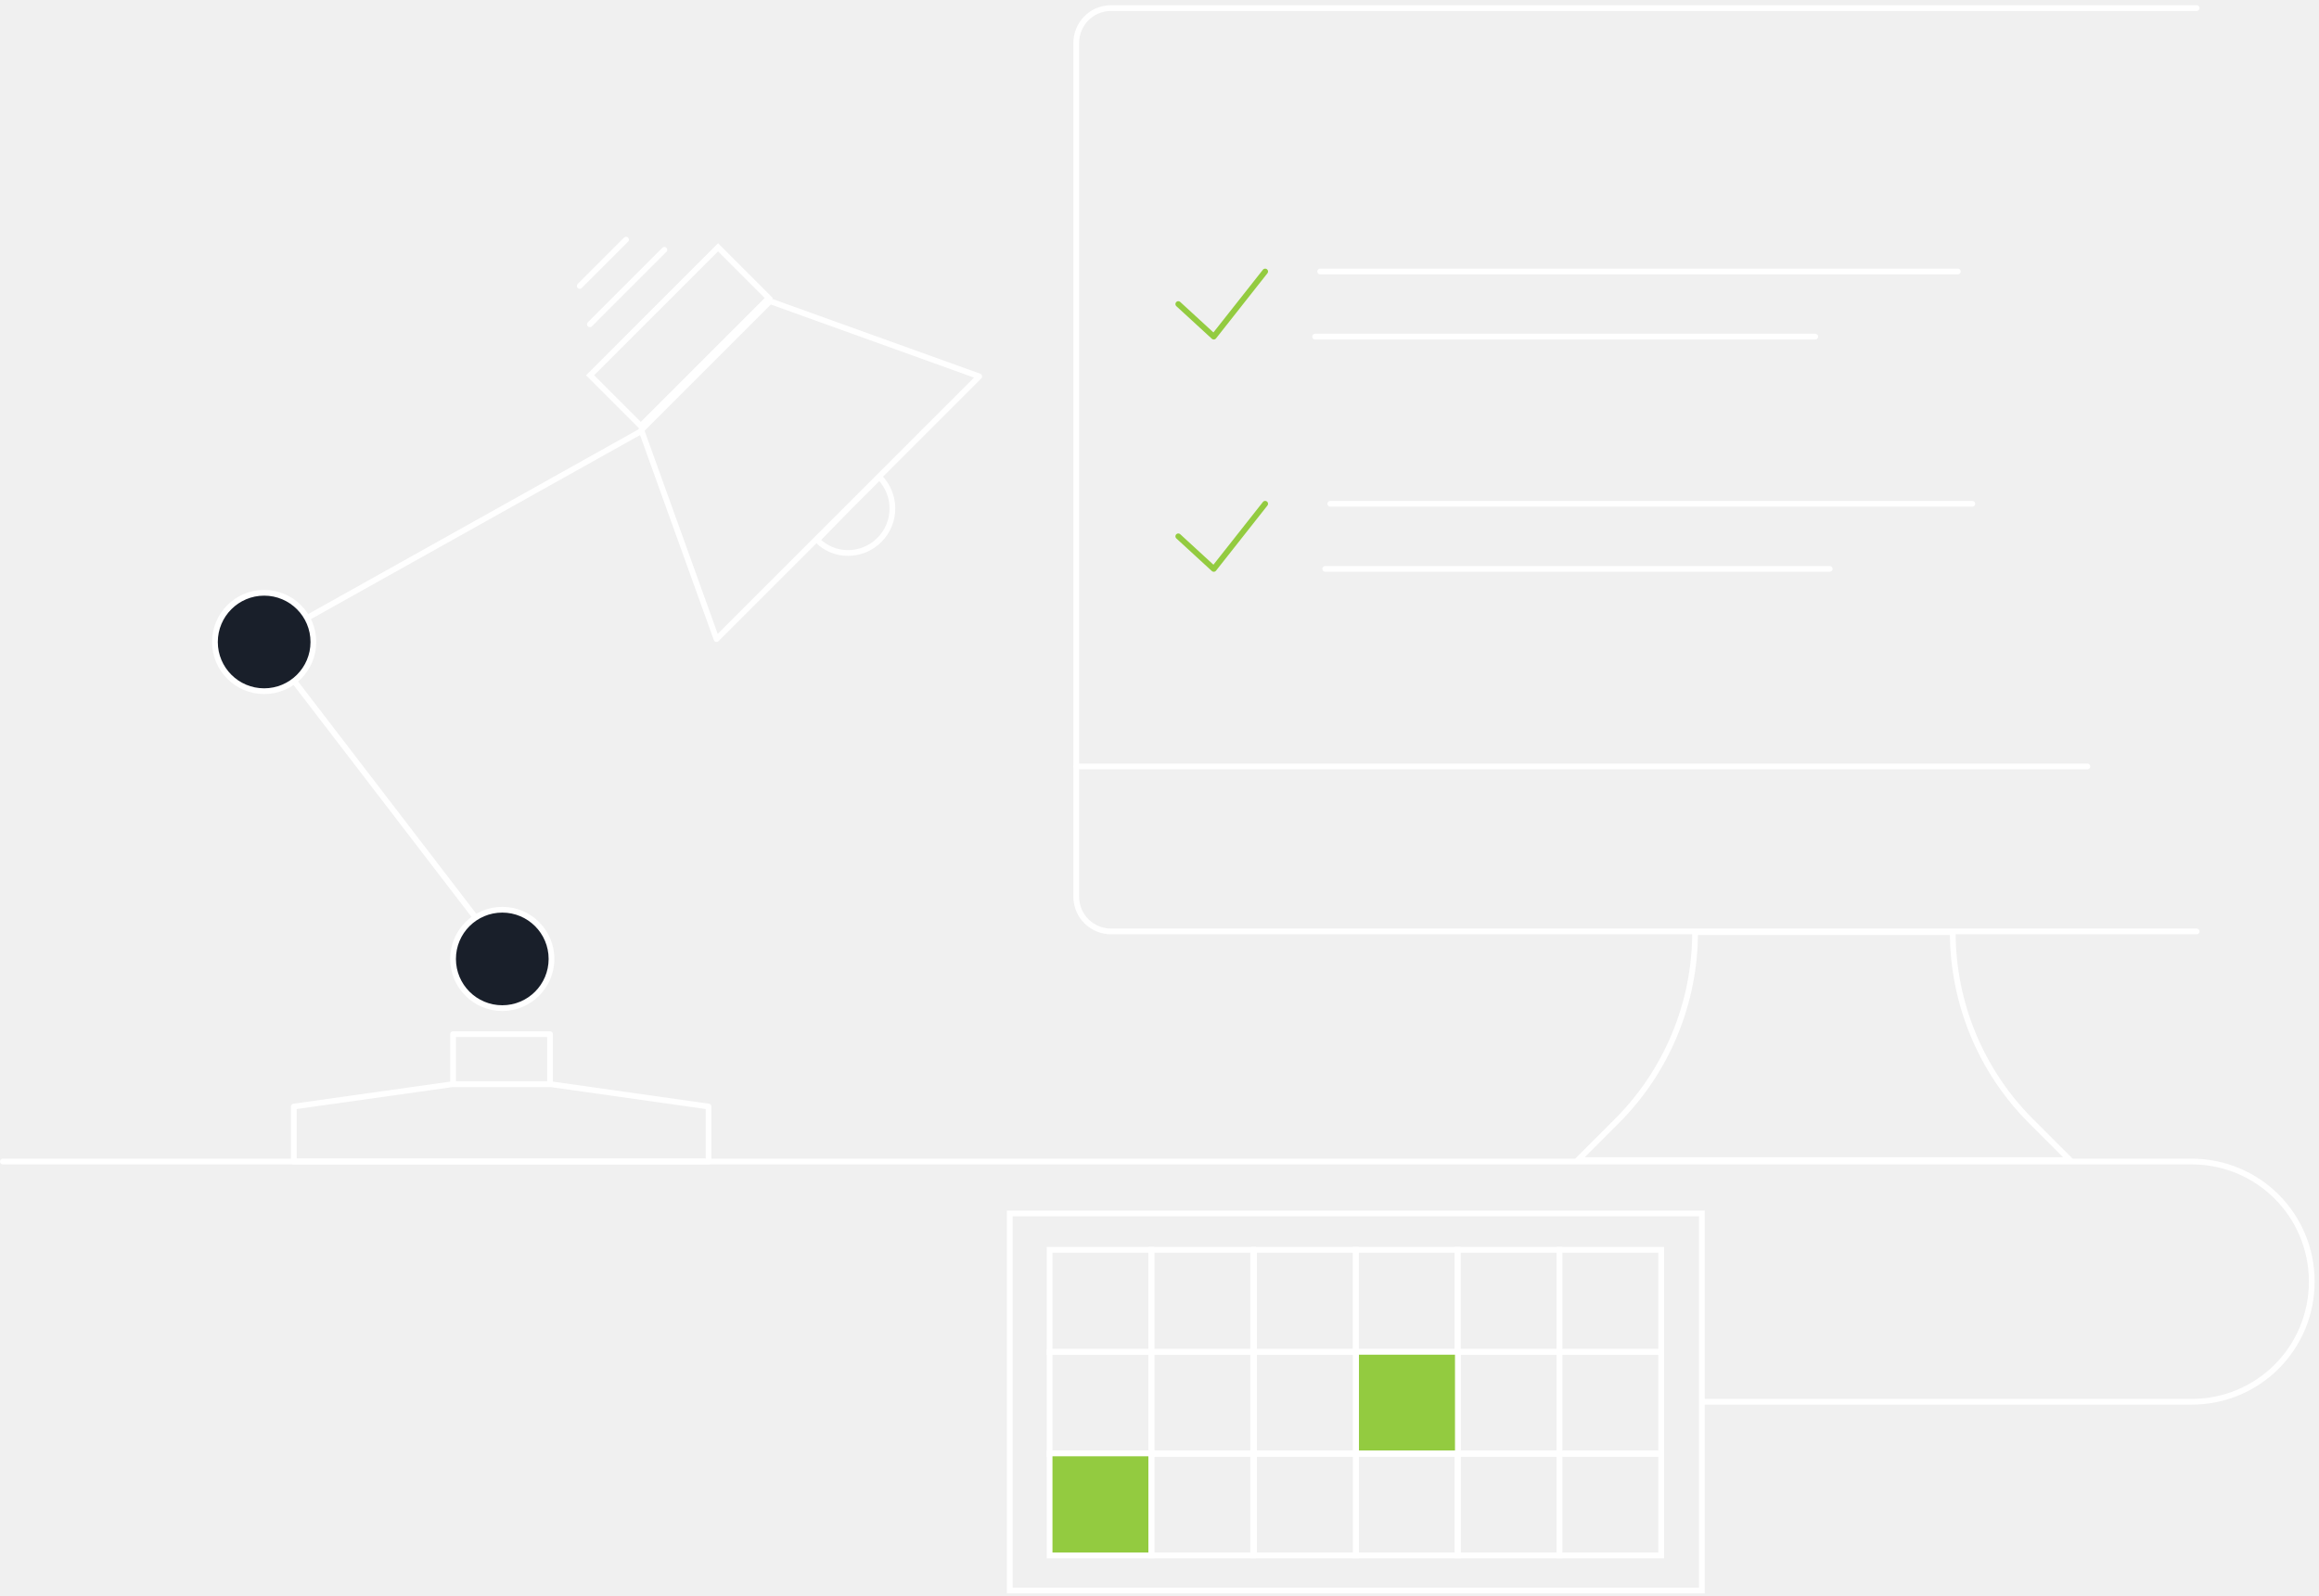
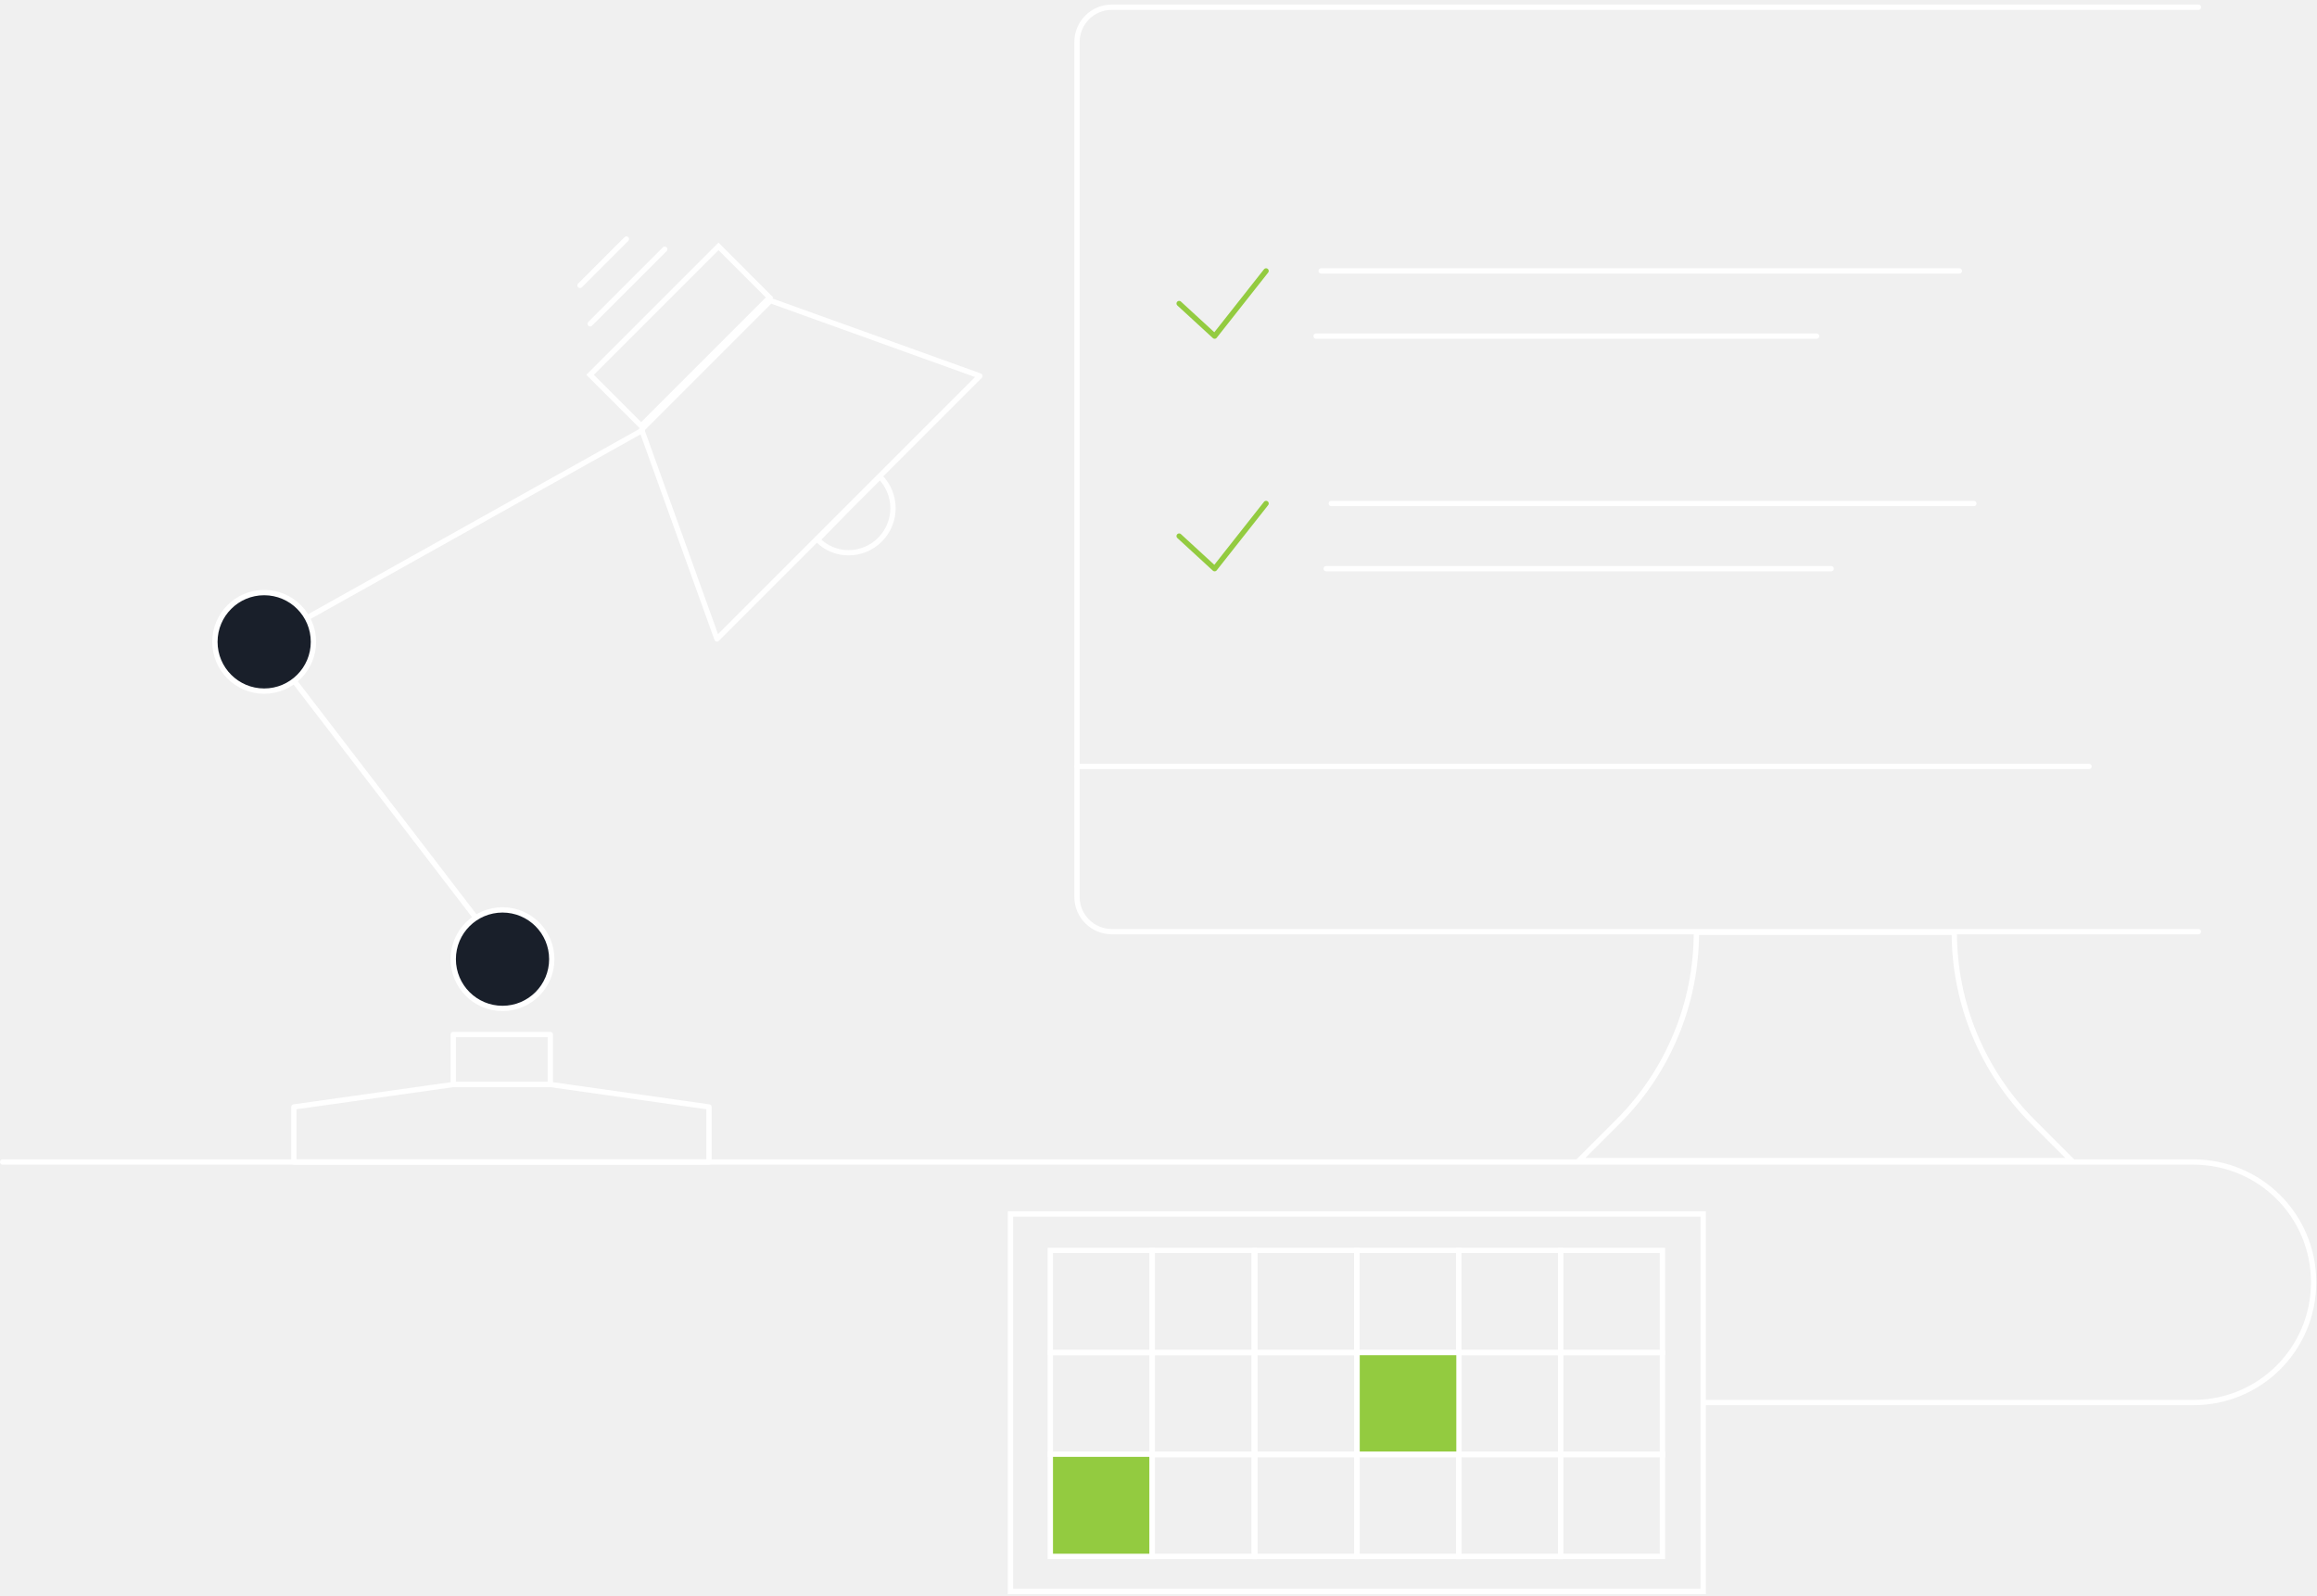
- <svg xmlns="http://www.w3.org/2000/svg" width="404" height="278" viewBox="0 0 404 278" fill="none">
-   <path d="M0.501 202.405H381.806C393.406 202.405 402.737 211.736 402.737 223.336C402.737 234.937 393.406 244.268 381.806 244.268H347.256H296.693" stroke="white" stroke-miterlimit="10" stroke-linecap="round" stroke-linejoin="round" />
-   <path d="M95.827 180.212H78.93V188.913H95.827V180.212Z" stroke="white" stroke-miterlimit="10" stroke-linecap="round" stroke-linejoin="round" />
-   <path d="M123.441 202.405H51.19V192.822L78.93 188.913H95.827L123.441 192.822V202.405Z" stroke="white" stroke-miterlimit="10" stroke-linecap="round" stroke-linejoin="round" />
-   <path d="M88.387 167.099L46.02 111.87L111.84 75.051" stroke="white" stroke-miterlimit="10" stroke-linecap="round" stroke-linejoin="round" />
-   <path d="M46.02 120.445C50.756 120.445 54.594 116.606 54.594 111.87C54.594 107.135 50.756 103.296 46.02 103.296C41.285 103.296 37.446 107.135 37.446 111.87C37.446 116.606 41.285 120.445 46.02 120.445Z" fill="#191F2A" stroke="white" stroke-miterlimit="10" stroke-linecap="round" stroke-linejoin="round" />
-   <path d="M87.504 175.673C92.24 175.673 96.079 171.834 96.079 167.099C96.079 162.364 92.24 158.525 87.504 158.525C82.769 158.525 78.93 162.364 78.93 167.099C78.93 171.834 82.769 175.673 87.504 175.673Z" fill="#191F2A" stroke="white" stroke-miterlimit="10" stroke-linecap="round" stroke-linejoin="round" />
-   <path d="M111.634 74.227L102.801 65.394L125.097 43.097L133.93 51.931L111.634 74.227Z" stroke="white" />
-   <path d="M134.159 52.48L111.714 74.925L124.828 111.366L170.599 65.594L134.159 52.48Z" stroke="white" stroke-miterlimit="10" stroke-linecap="round" stroke-linejoin="round" />
-   <path d="M147.777 88.543L153.199 83.121C156.225 86.148 156.225 91.065 153.199 94.091C150.173 97.118 145.255 97.118 142.355 94.091L147.777 88.543Z" stroke="white" stroke-miterlimit="10" stroke-linecap="round" stroke-linejoin="round" />
-   <path d="M102.762 56.515L115.749 43.528" stroke="white" stroke-miterlimit="10" stroke-linecap="round" stroke-linejoin="round" />
-   <path d="M100.997 49.832L109.067 41.763" stroke="white" stroke-miterlimit="10" stroke-linecap="round" stroke-linejoin="round" />
-   <path d="M382.689 1.413H193.549C190.145 1.413 187.497 4.187 187.497 7.465V156.255C187.497 159.659 190.271 162.307 193.549 162.307H382.689" stroke="white" stroke-miterlimit="10" stroke-linecap="round" stroke-linejoin="round" />
-   <path d="M187.496 133.558H363.648" stroke="white" stroke-miterlimit="10" stroke-linecap="round" stroke-linejoin="round" />
-   <path d="M340.195 162.433H295.305C295.305 174.79 290.388 186.643 281.687 195.344L274.878 202.153H360.622L353.813 195.344C345.112 186.643 340.195 174.79 340.195 162.433Z" stroke="white" stroke-miterlimit="10" stroke-linecap="round" stroke-linejoin="round" />
-   <path d="M231.755 87.787H343.599" stroke="white" stroke-miterlimit="10" stroke-linecap="round" stroke-linejoin="round" />
-   <path d="M230.872 99.135H318.759" stroke="white" stroke-miterlimit="10" stroke-linecap="round" stroke-linejoin="round" />
-   <path d="M205.275 93.461L211.454 99.135L220.407 87.786" stroke="#93CB40" stroke-miterlimit="10" stroke-linecap="round" stroke-linejoin="round" />
-   <path d="M229.99 47.31H341.077" stroke="white" stroke-miterlimit="10" stroke-linecap="round" stroke-linejoin="round" />
-   <path d="M229.107 58.659H316.237" stroke="white" stroke-miterlimit="10" stroke-linecap="round" stroke-linejoin="round" />
-   <path d="M205.275 52.986L211.454 58.66L220.407 47.312" stroke="#93CB40" stroke-miterlimit="10" stroke-linecap="round" stroke-linejoin="round" />
-   <path d="M296.491 211.45H175.917V277.159H296.491V211.45Z" stroke="white" stroke-miterlimit="10" stroke-linecap="round" />
-   <path d="M200.587 217.789H182.855V235.569H200.587V217.789Z" stroke="white" stroke-miterlimit="10" stroke-linecap="round" />
-   <path d="M218.318 217.789H200.587V235.569H218.318V217.789Z" stroke="white" stroke-miterlimit="10" stroke-linecap="round" />
-   <path d="M236.204 217.789H218.473V235.569H236.204V217.789Z" stroke="white" stroke-miterlimit="10" stroke-linecap="round" />
-   <path d="M253.936 217.789H236.204V235.569H253.936V217.789Z" stroke="white" stroke-miterlimit="10" stroke-linecap="round" />
-   <path d="M271.667 217.789H253.936V235.569H271.667V217.789Z" stroke="white" stroke-miterlimit="10" stroke-linecap="round" />
-   <path d="M289.398 217.789H271.667V235.569H289.398V217.789Z" stroke="white" stroke-miterlimit="10" stroke-linecap="round" />
-   <path d="M200.587 235.569H182.855V253.349H200.587V235.569Z" stroke="white" stroke-miterlimit="10" stroke-linecap="round" />
-   <path d="M200.587 253.264H182.855V271.044H200.587V253.264Z" fill="#93CB40" stroke="white" stroke-miterlimit="10" stroke-linecap="round" />
-   <path d="M218.318 235.569H200.587V253.349H218.318V235.569Z" stroke="white" stroke-miterlimit="10" stroke-linecap="round" />
-   <path d="M218.318 253.264H200.587V271.044H218.318V253.264Z" stroke="white" stroke-miterlimit="10" stroke-linecap="round" />
-   <path d="M236.204 235.569H218.473V253.349H236.204V235.569Z" stroke="white" stroke-miterlimit="10" stroke-linecap="round" />
-   <path d="M236.204 253.264H218.473V271.044H236.204V253.264Z" stroke="white" stroke-miterlimit="10" stroke-linecap="round" />
-   <path d="M271.667 235.569H253.936V253.349H271.667V235.569Z" stroke="white" stroke-miterlimit="10" stroke-linecap="round" />
-   <path d="M271.667 253.264H253.936V271.044H271.667V253.264Z" stroke="white" stroke-miterlimit="10" stroke-linecap="round" />
-   <path d="M253.978 235.569H236.247V253.349H253.978V235.569Z" fill="#93CB40" stroke="white" stroke-miterlimit="10" stroke-linecap="round" />
-   <path d="M253.978 253.264H236.247V271.044H253.978V253.264Z" stroke="white" stroke-miterlimit="10" stroke-linecap="round" />
-   <path d="M289.398 235.569H271.667V253.349H289.398V235.569Z" stroke="white" stroke-miterlimit="10" stroke-linecap="round" />
-   <path d="M289.398 253.264H271.667V271.044H289.398V253.264Z" stroke="white" stroke-miterlimit="10" stroke-linecap="round" />
+ <svg xmlns="http://www.w3.org/2000/svg" width="437" height="301" viewBox="0 0 437 301" fill="none">
+   <path d="M0.501 219.156H413.681C426.251 219.156 436.362 229.267 436.362 241.837C436.362 254.407 426.251 264.518 413.681 264.518H376.243H321.453" stroke="white" stroke-miterlimit="10" stroke-linecap="round" stroke-linejoin="round" />
+   <path d="M103.795 195.108H85.486V204.536H103.795V195.108Z" stroke="white" stroke-miterlimit="10" stroke-linecap="round" stroke-linejoin="round" />
+   <path d="M133.718 219.156H55.427V208.772L85.487 204.536H103.796L133.718 208.772V219.156Z" stroke="white" stroke-miterlimit="10" stroke-linecap="round" stroke-linejoin="round" />
+   <path d="M95.734 180.899L49.825 121.053L121.148 81.156" stroke="white" stroke-miterlimit="10" stroke-linecap="round" stroke-linejoin="round" />
+   <path d="M49.825 130.344C54.957 130.344 59.116 126.185 59.116 121.053C59.116 115.922 54.957 111.762 49.825 111.762C44.694 111.762 40.534 115.922 40.534 121.053C40.534 126.185 44.694 130.344 49.825 130.344Z" fill="#191F2A" stroke="white" stroke-miterlimit="10" stroke-linecap="round" stroke-linejoin="round" />
+   <path d="M94.777 190.19C99.909 190.19 104.068 186.03 104.068 180.899C104.068 175.767 99.909 171.608 94.777 171.608C89.646 171.608 85.486 175.767 85.486 180.899C85.486 186.03 89.646 190.19 94.777 190.19Z" fill="#191F2A" stroke="white" stroke-miterlimit="10" stroke-linecap="round" stroke-linejoin="round" />
+   <path d="M111.293 70.692L135.512 46.472L145.143 56.103L120.924 80.322L111.293 70.692Z" stroke="white" />
+   <path d="M145.332 56.699L121.011 81.019L135.221 120.506L184.819 70.908L145.332 56.699Z" stroke="white" stroke-miterlimit="10" stroke-linecap="round" stroke-linejoin="round" />
+   <path d="M160.089 95.776L165.964 89.901C169.243 93.18 169.243 98.509 165.964 101.788C162.685 105.067 157.356 105.067 154.213 101.788L160.089 95.776Z" stroke="white" stroke-miterlimit="10" stroke-linecap="round" stroke-linejoin="round" />
+   <path d="M111.31 61.071L125.383 46.998" stroke="white" stroke-miterlimit="10" stroke-linecap="round" stroke-linejoin="round" />
+   <path d="M109.397 53.829L118.142 45.085" stroke="white" stroke-miterlimit="10" stroke-linecap="round" stroke-linejoin="round" />
+   <path d="M414.637 1.362H209.687C205.997 1.362 203.128 4.368 203.128 7.92V169.148C203.128 172.837 206.134 175.706 209.687 175.706H414.637" stroke="white" stroke-miterlimit="10" stroke-linecap="round" stroke-linejoin="round" />
+   <path d="M203.128 144.554H394.005" stroke="white" stroke-miterlimit="10" stroke-linecap="round" stroke-linejoin="round" />
+   <path d="M368.591 175.843H319.949C319.949 189.233 314.621 202.077 305.193 211.504L297.815 218.883H390.726L383.347 211.504C373.92 202.077 368.591 189.233 368.591 175.843Z" stroke="white" stroke-miterlimit="10" stroke-linecap="round" stroke-linejoin="round" />
+   <path d="M251.086 94.956H372.28" stroke="white" stroke-miterlimit="10" stroke-linecap="round" stroke-linejoin="round" />
+   <path d="M250.13 107.253H345.363" stroke="white" stroke-miterlimit="10" stroke-linecap="round" stroke-linejoin="round" />
+   <path d="M222.393 101.105L229.088 107.253L238.789 94.956" stroke="#93CB40" stroke-miterlimit="10" stroke-linecap="round" stroke-linejoin="round" />
+   <path d="M249.174 51.096H369.548" stroke="white" stroke-miterlimit="10" stroke-linecap="round" stroke-linejoin="round" />
+   <path d="M248.217 63.393H342.631" stroke="white" stroke-miterlimit="10" stroke-linecap="round" stroke-linejoin="round" />
+   <path d="M222.393 57.245L229.088 63.394L238.789 51.097" stroke="#93CB40" stroke-miterlimit="10" stroke-linecap="round" stroke-linejoin="round" />
+   <path d="M321.234 228.957H190.581V300.159H321.234V228.957Z" stroke="white" stroke-miterlimit="10" stroke-linecap="round" />
+   <path d="M217.313 235.826H198.099V255.092H217.313V235.826Z" stroke="white" stroke-miterlimit="10" stroke-linecap="round" />
+   <path d="M236.526 235.826H217.313V255.092H236.526V235.826Z" stroke="white" stroke-miterlimit="10" stroke-linecap="round" />
+   <path d="M255.908 235.826H236.694V255.092H255.908V235.826Z" stroke="white" stroke-miterlimit="10" stroke-linecap="round" />
+   <path d="M275.121 235.826H255.907V255.092H275.121V235.826Z" stroke="white" stroke-miterlimit="10" stroke-linecap="round" />
+   <path d="M294.335 235.826H275.122V255.092H294.335V235.826Z" stroke="white" stroke-miterlimit="10" stroke-linecap="round" />
+   <path d="M313.548 235.826H294.334V255.092H313.548V235.826Z" stroke="white" stroke-miterlimit="10" stroke-linecap="round" />
+   <path d="M217.313 255.092H198.099V274.359H217.313V255.092Z" stroke="white" stroke-miterlimit="10" stroke-linecap="round" />
+   <path d="M217.313 274.266H198.099V293.533H217.313V274.266Z" fill="#93CB40" stroke="white" stroke-miterlimit="10" stroke-linecap="round" />
+   <path d="M236.526 255.092H217.313V274.359H236.526V255.092Z" stroke="white" stroke-miterlimit="10" stroke-linecap="round" />
+   <path d="M236.526 274.266H217.313V293.533H236.526V274.266Z" stroke="white" stroke-miterlimit="10" stroke-linecap="round" />
+   <path d="M255.908 255.092H236.694V274.359H255.908V255.092Z" stroke="white" stroke-miterlimit="10" stroke-linecap="round" />
+   <path d="M255.908 274.266H236.694V293.533H255.908V274.266Z" stroke="white" stroke-miterlimit="10" stroke-linecap="round" />
+   <path d="M294.335 255.092H275.122V274.359H294.335V255.092Z" stroke="white" stroke-miterlimit="10" stroke-linecap="round" />
+   <path d="M294.335 274.266H275.122V293.533H294.335V274.266Z" stroke="white" stroke-miterlimit="10" stroke-linecap="round" />
+   <path d="M275.168 255.092H255.954V274.359H275.168V255.092Z" fill="#93CB40" stroke="white" stroke-miterlimit="10" stroke-linecap="round" />
+   <path d="M275.168 274.266H255.954V293.533H275.168V274.266Z" stroke="white" stroke-miterlimit="10" stroke-linecap="round" />
+   <path d="M313.548 255.092H294.334V274.359H313.548V255.092Z" stroke="white" stroke-miterlimit="10" stroke-linecap="round" />
+   <path d="M313.548 274.266H294.334V293.533H313.548V274.266Z" stroke="white" stroke-miterlimit="10" stroke-linecap="round" />
</svg>
